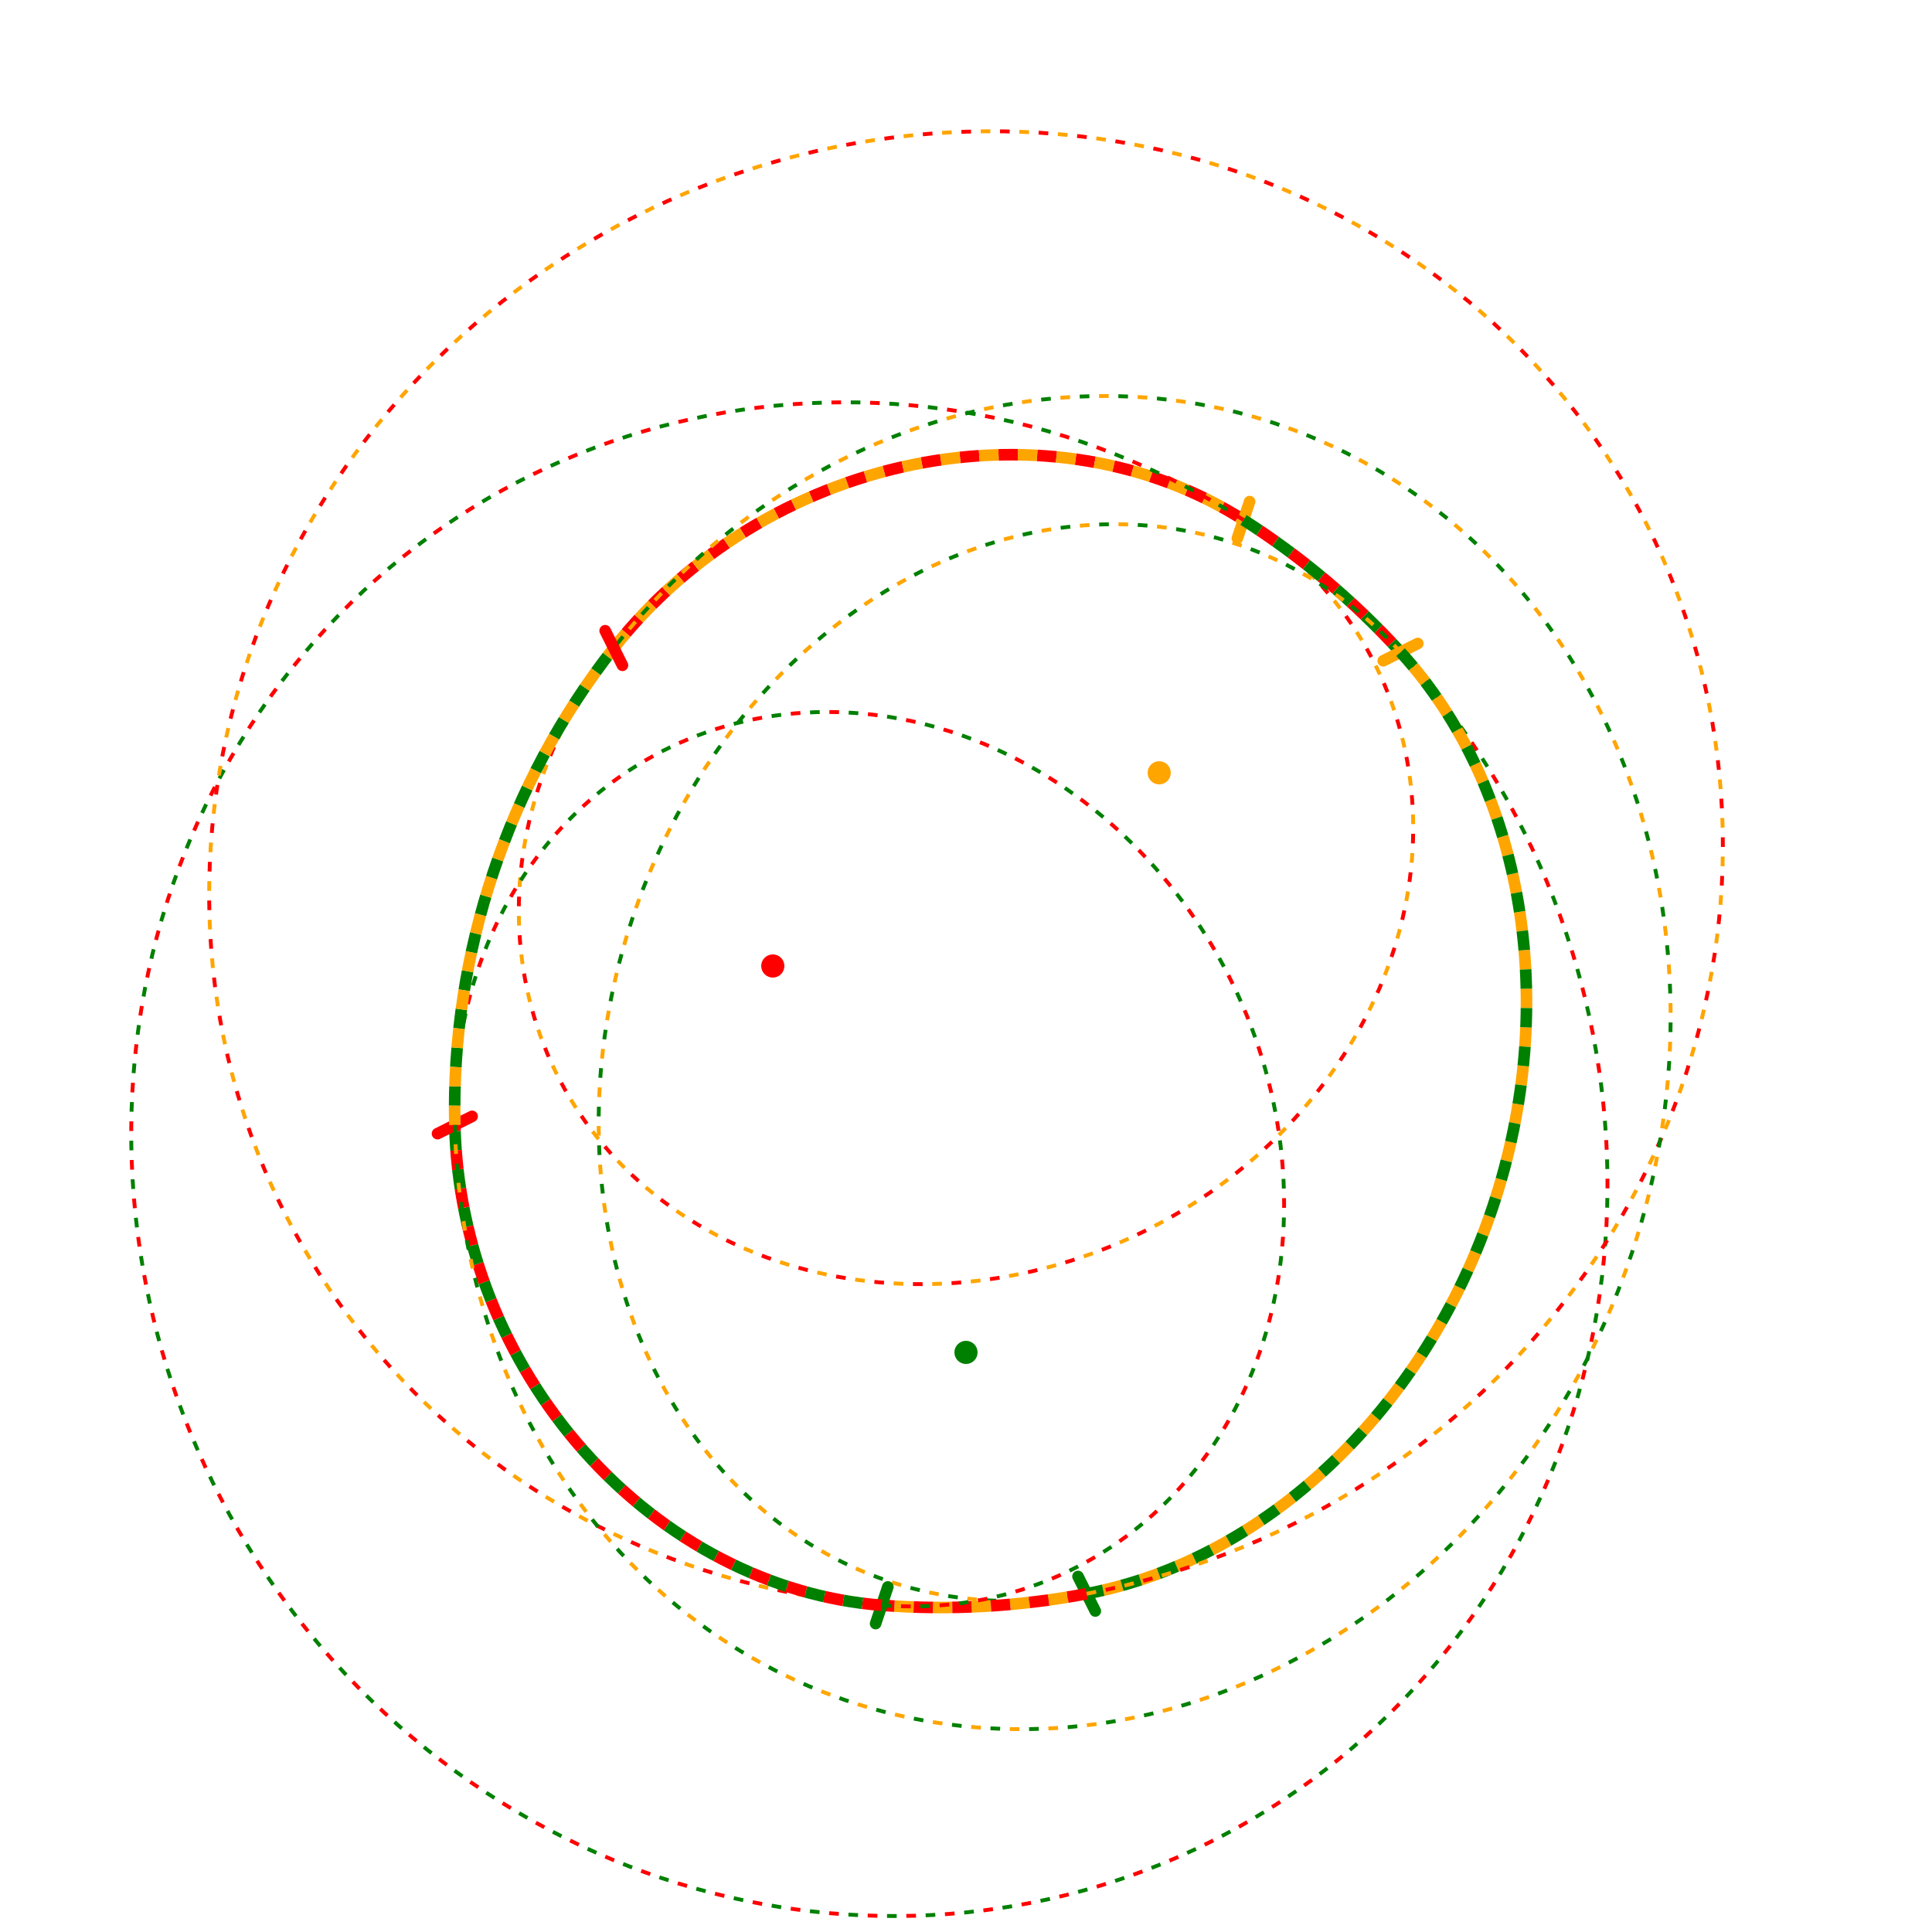
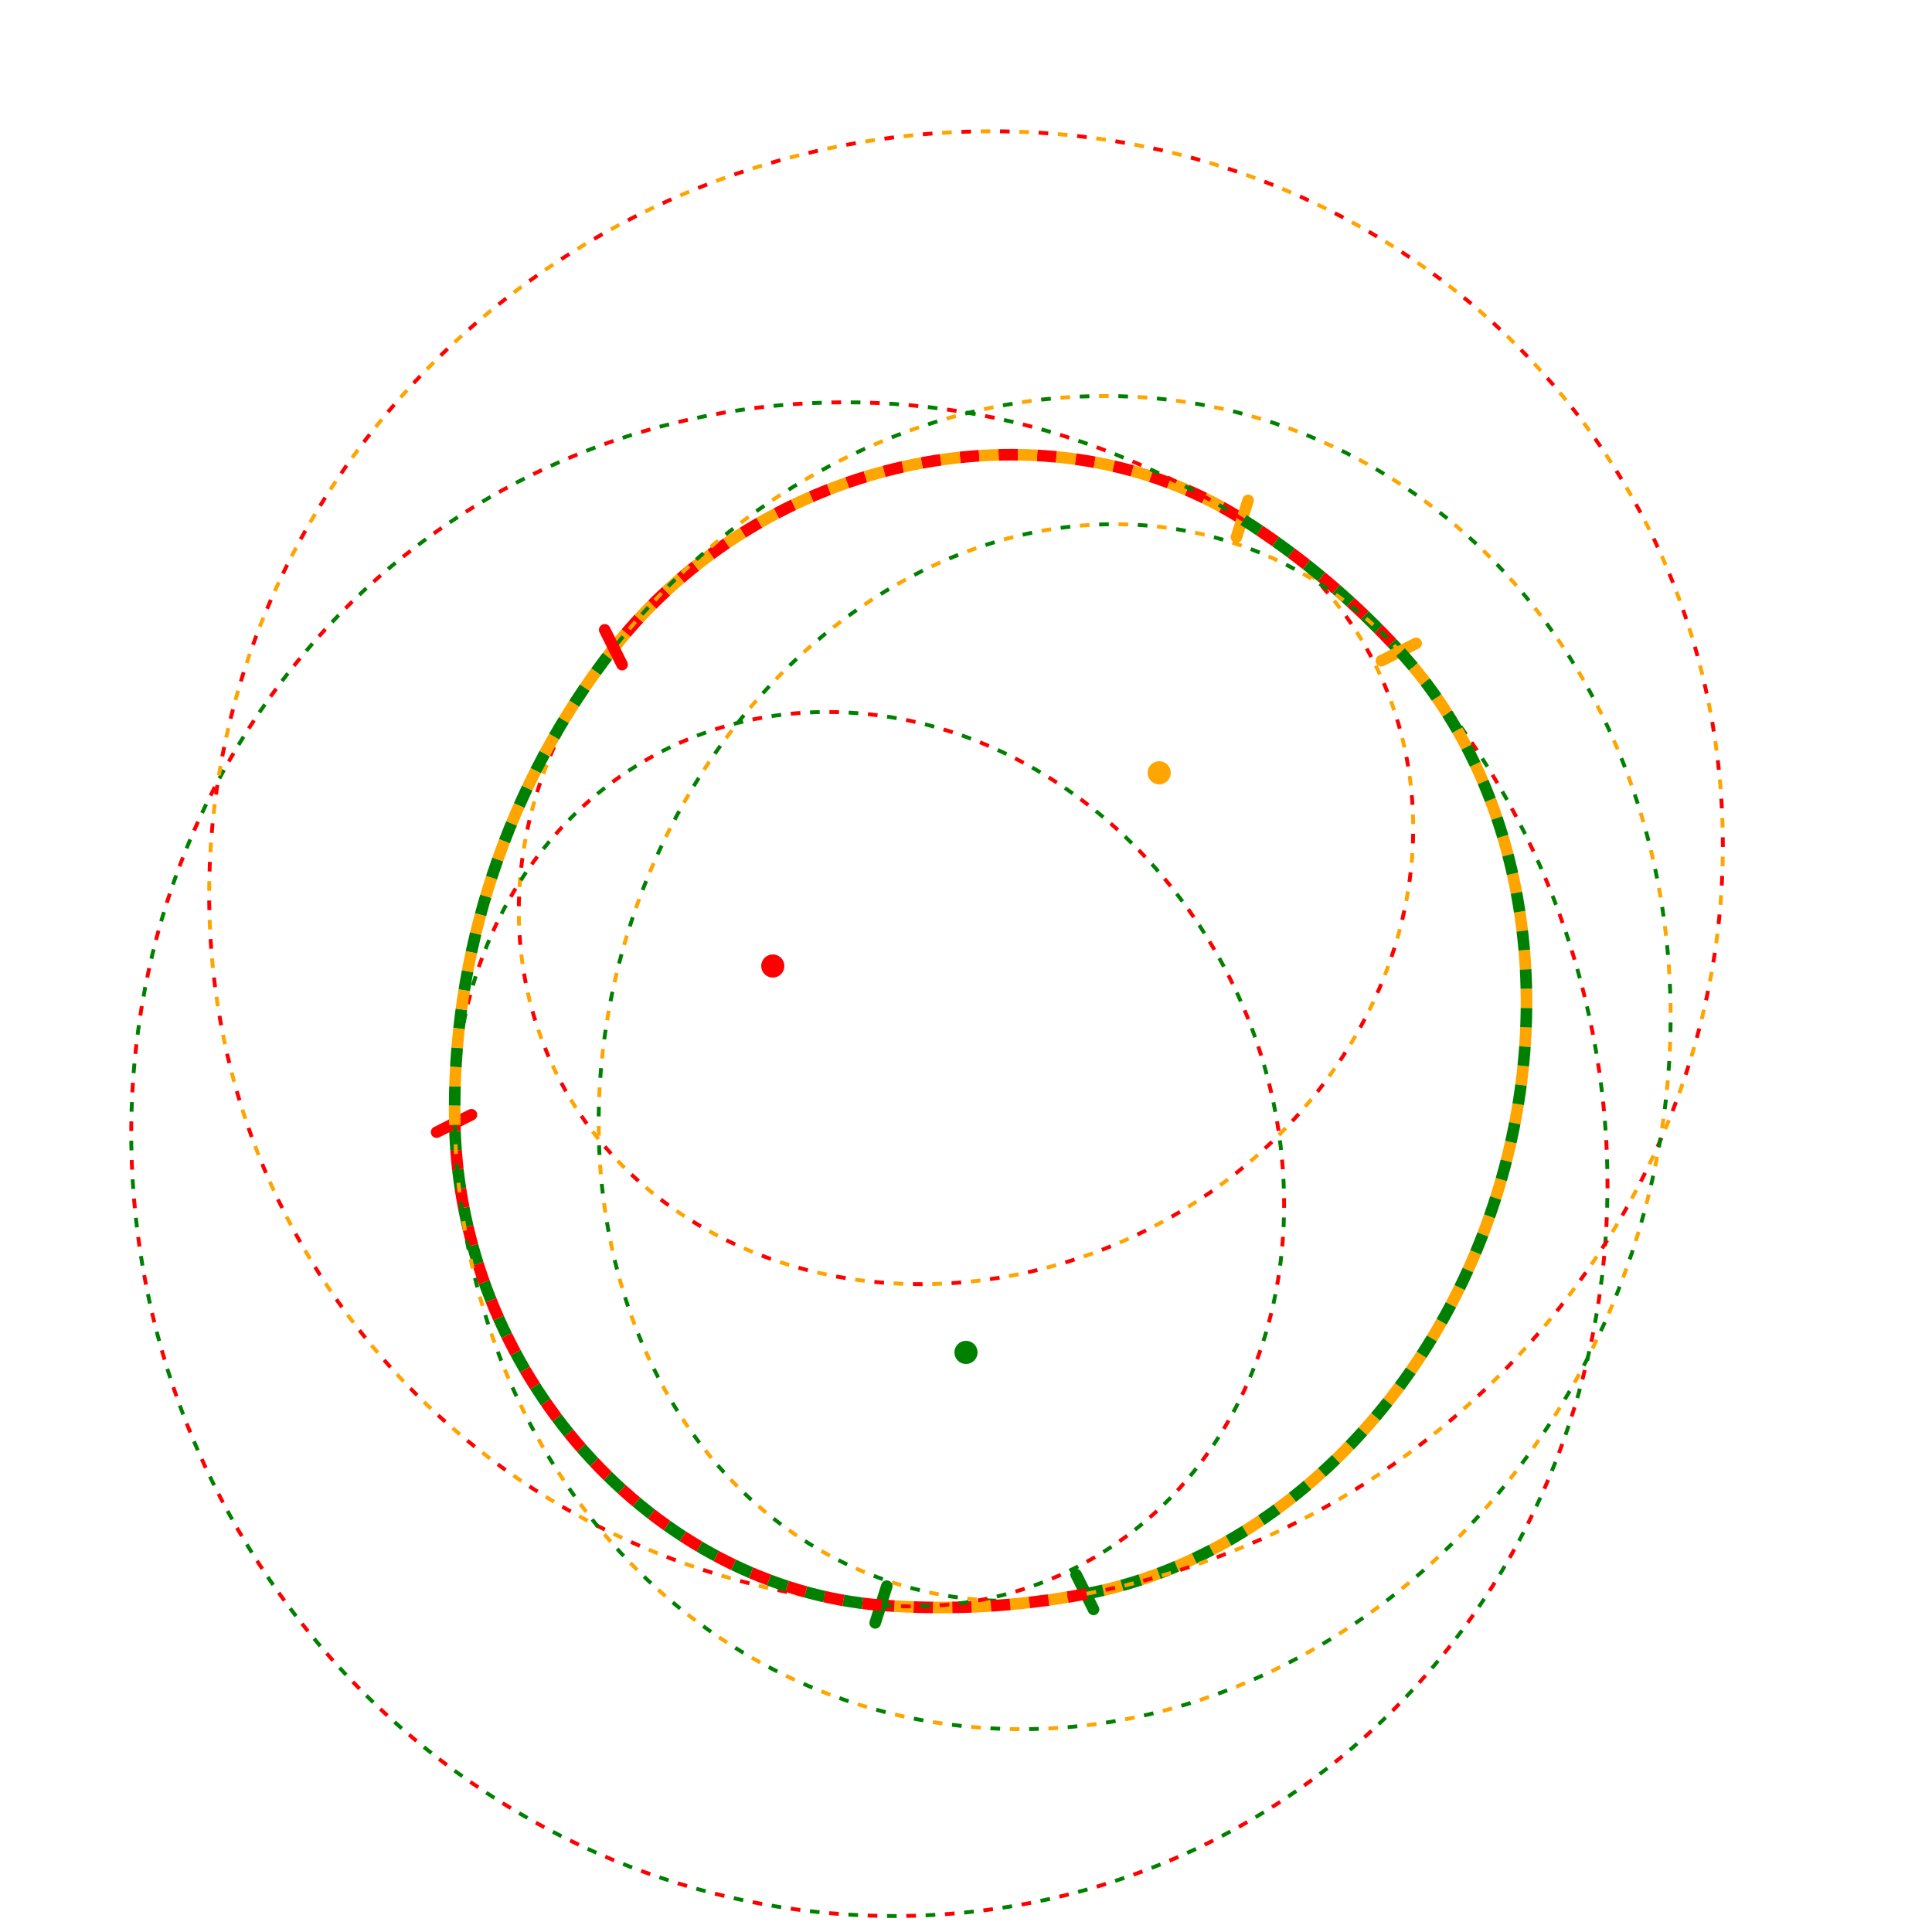
<svg xmlns="http://www.w3.org/2000/svg" baseProfile="full" height="1000" version="1.1" width="1000">
  <defs />
  <circle cx="400" cy="500" fill="red" r="5" stroke="red" stroke-width="2" />
  <circle cx="600" cy="400" fill="orange" r="5" stroke="orange" stroke-width="2" />
  <circle cx="500" cy="700" fill="green" r="5" stroke="green" stroke-width="2" />
  <path d="M 317.705,335.41 A 236.803,208.748 -26.565 0,1 643.627,269.12" fill="none" stroke="red" stroke-dasharray="10,10" stroke-dashoffset="10" stroke-width="6" />
  <path d="M 317.705,335.41 A 236.803,208.748 -26.565 0,1 643.627,269.12" fill="none" stroke="orange" stroke-dasharray="10,10" stroke-dashoffset="0" stroke-width="6" />
  <path d="M 317.705,335.41 A 236.803,208.748 -26.565 1,0 643.627,269.12" fill="none" stroke="red" stroke-dasharray="5,15" stroke-dashoffset="0" stroke-width="2" />
  <path d="M 317.705,335.41 A 236.803,208.748 -26.565 1,0 643.627,269.12" fill="none" stroke="orange" stroke-dasharray="5,15" stroke-dashoffset="10" stroke-width="2" />
-   <line fill="orange" stroke="orange" stroke-linecap="round" stroke-width="6" x1="640.464" x2="646.789" y1="278.607" y2="259.634" />
+   <line fill="orange" stroke="orange" stroke-linecap="round" stroke-width="6" x1="640" x2="646" y1="278" y2="259" />
  <path d="M 643.627,269.12 A 394.917,378.761 63.435 0,1 724.914,337.543" fill="none" stroke="red" stroke-dasharray="10,10" stroke-dashoffset="10" stroke-width="6" />
  <path d="M 643.627,269.12 A 394.917,378.761 63.435 0,1 724.914,337.543" fill="none" stroke="green" stroke-dasharray="10,10" stroke-dashoffset="0" stroke-width="6" />
  <path d="M 643.627,269.12 A 394.917,378.761 63.435 1,0 724.914,337.543" fill="none" stroke="red" stroke-dasharray="5,15" stroke-dashoffset="0" stroke-width="2" />
  <path d="M 643.627,269.12 A 394.917,378.761 63.435 1,0 724.914,337.543" fill="none" stroke="green" stroke-dasharray="5,15" stroke-dashoffset="10" stroke-width="2" />
-   <line fill="orange" stroke="orange" stroke-linecap="round" stroke-width="6" x1="715.97" x2="733.858" y1="342.015" y2="333.071" />
+   <line fill="orange" stroke="orange" stroke-linecap="round" stroke-width="6" x1="715" x2="733" y1="342" y2="333" />
  <path d="M 724.914,337.543 A 283.114,234.848 108.435 0,1 562.457,824.914" fill="none" stroke="orange" stroke-dasharray="10,10" stroke-dashoffset="10" stroke-width="6" />
  <path d="M 724.914,337.543 A 283.114,234.848 108.435 0,1 562.457,824.914" fill="none" stroke="green" stroke-dasharray="10,10" stroke-dashoffset="0" stroke-width="6" />
  <path d="M 724.914,337.543 A 283.114,234.848 108.435 1,0 562.457,824.914" fill="none" stroke="orange" stroke-dasharray="5,15" stroke-dashoffset="0" stroke-width="2" />
  <path d="M 724.914,337.543 A 283.114,234.848 108.435 1,0 562.457,824.914" fill="none" stroke="green" stroke-dasharray="5,15" stroke-dashoffset="10" stroke-width="2" />
-   <line fill="green" stroke="green" stroke-linecap="round" stroke-width="6" x1="557.985" x2="566.929" y1="815.97" y2="833.858" />
+   <line fill="green" stroke="green" stroke-linecap="round" stroke-width="6" x1="557" x2="566" y1="815" y2="833" />
  <path d="M 562.457,824.914 A 394.917,378.761 153.435 0,1 456.373,830.88" fill="none" stroke="orange" stroke-dasharray="10,10" stroke-dashoffset="10" stroke-width="6" />
  <path d="M 562.457,824.914 A 394.917,378.761 153.435 0,1 456.373,830.88" fill="none" stroke="red" stroke-dasharray="10,10" stroke-dashoffset="0" stroke-width="6" />
  <path d="M 562.457,824.914 A 394.917,378.761 153.435 1,0 456.373,830.88" fill="none" stroke="orange" stroke-dasharray="5,15" stroke-dashoffset="0" stroke-width="2" />
  <path d="M 562.457,824.914 A 394.917,378.761 153.435 1,0 456.373,830.88" fill="none" stroke="red" stroke-dasharray="5,15" stroke-dashoffset="10" stroke-width="2" />
-   <line fill="green" stroke="green" stroke-linecap="round" stroke-width="6" x1="459.536" x2="453.211" y1="821.393" y2="840.366" />
+   <line fill="green" stroke="green" stroke-linecap="round" stroke-width="6" x1="459" x2="453" y1="821" y2="840" />
  <path d="M 456.373,830.88 A 236.803,208.748 -116.565 0,1 235.41,582.295" fill="none" stroke="green" stroke-dasharray="10,10" stroke-dashoffset="10" stroke-width="6" />
  <path d="M 456.373,830.88 A 236.803,208.748 -116.565 0,1 235.41,582.295" fill="none" stroke="red" stroke-dasharray="10,10" stroke-dashoffset="0" stroke-width="6" />
  <path d="M 456.373,830.88 A 236.803,208.748 -116.565 1,0 235.41,582.295" fill="none" stroke="green" stroke-dasharray="5,15" stroke-dashoffset="0" stroke-width="2" />
  <path d="M 456.373,830.88 A 236.803,208.748 -116.565 1,0 235.41,582.295" fill="none" stroke="red" stroke-dasharray="5,15" stroke-dashoffset="10" stroke-width="2" />
-   <line fill="red" stroke="red" stroke-linecap="round" stroke-width="6" x1="244.354" x2="226.466" y1="577.823" y2="586.767" />
+   <line fill="red" stroke="red" stroke-linecap="round" stroke-width="6" x1="244" x2="226" y1="577" y2="586" />
  <path d="M 235.41,582.295 A 348.607,310.687 -71.565 0,1 317.705,335.41" fill="none" stroke="green" stroke-dasharray="10,10" stroke-dashoffset="10" stroke-width="6" />
  <path d="M 235.41,582.295 A 348.607,310.687 -71.565 0,1 317.705,335.41" fill="none" stroke="orange" stroke-dasharray="10,10" stroke-dashoffset="0" stroke-width="6" />
  <path d="M 235.41,582.295 A 348.607,310.687 -71.565 1,0 317.705,335.41" fill="none" stroke="green" stroke-dasharray="5,15" stroke-dashoffset="0" stroke-width="2" />
  <path d="M 235.41,582.295 A 348.607,310.687 -71.565 1,0 317.705,335.41" fill="none" stroke="orange" stroke-dasharray="5,15" stroke-dashoffset="10" stroke-width="2" />
-   <line fill="red" stroke="red" stroke-linecap="round" stroke-width="6" x1="322.177" x2="313.233" y1="344.354" y2="326.466" />
+   <line fill="red" stroke="red" stroke-linecap="round" stroke-width="6" x1="322" x2="313" y1="344" y2="326" />
</svg>
